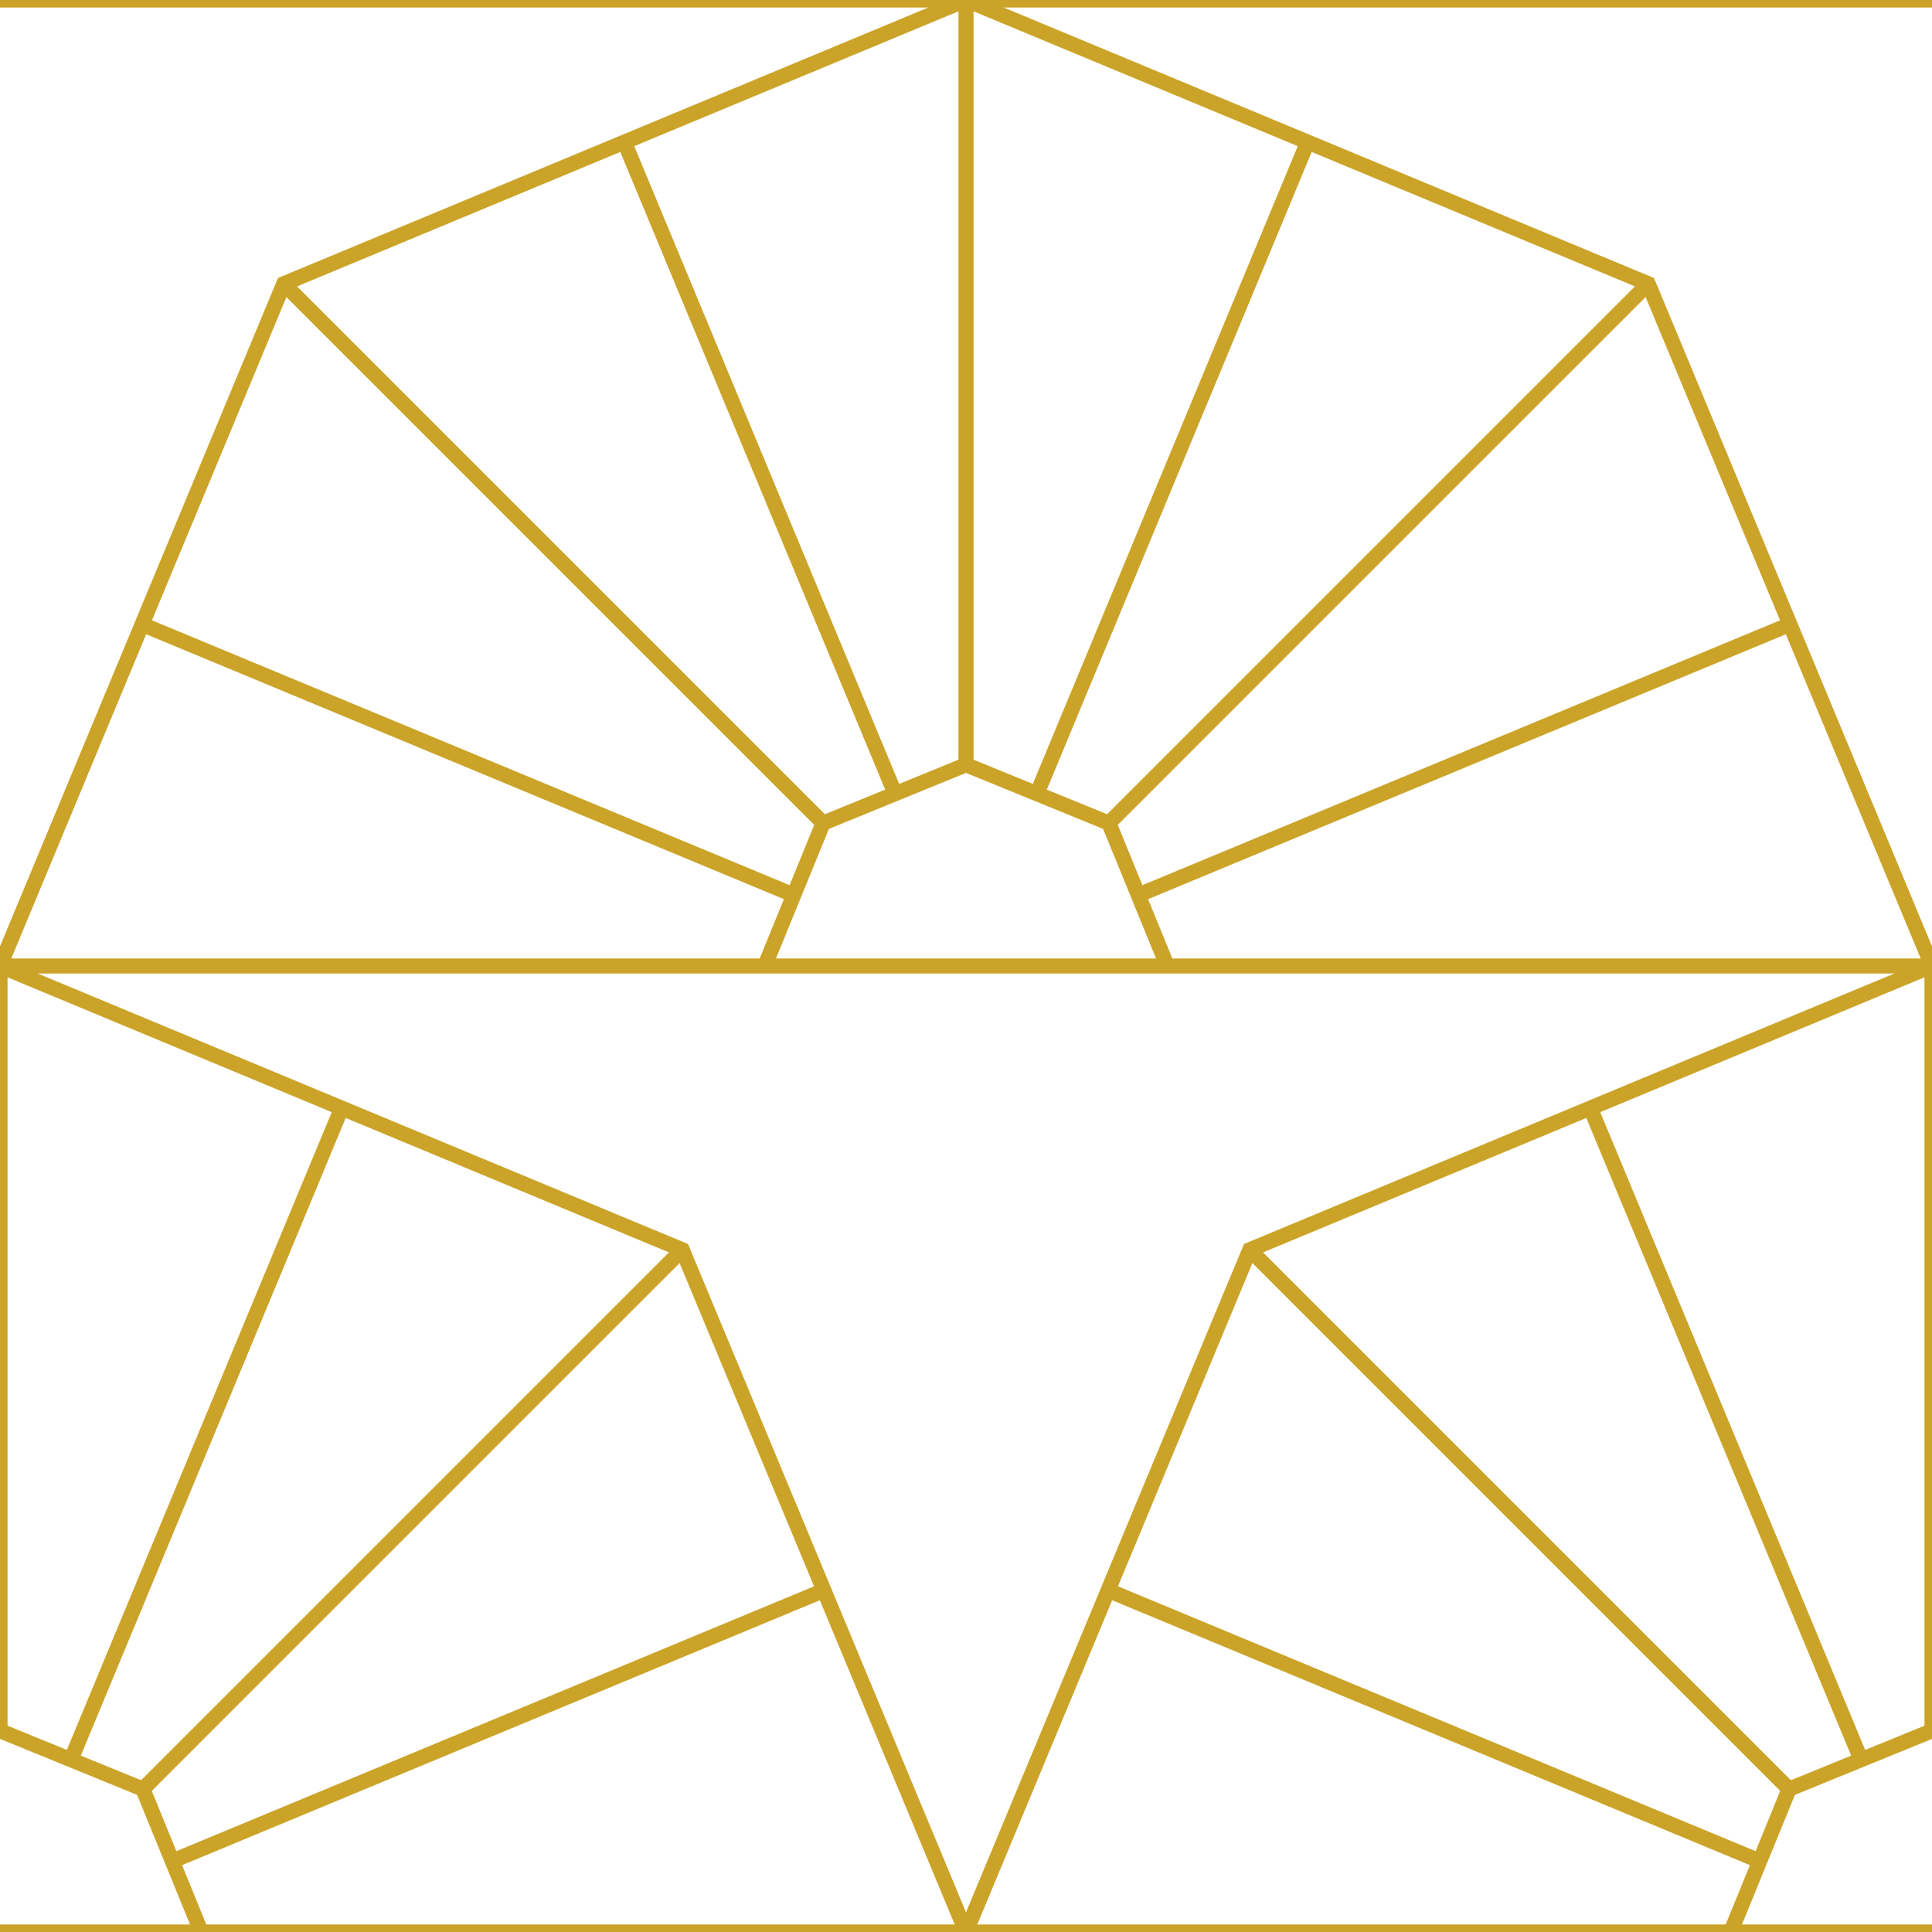
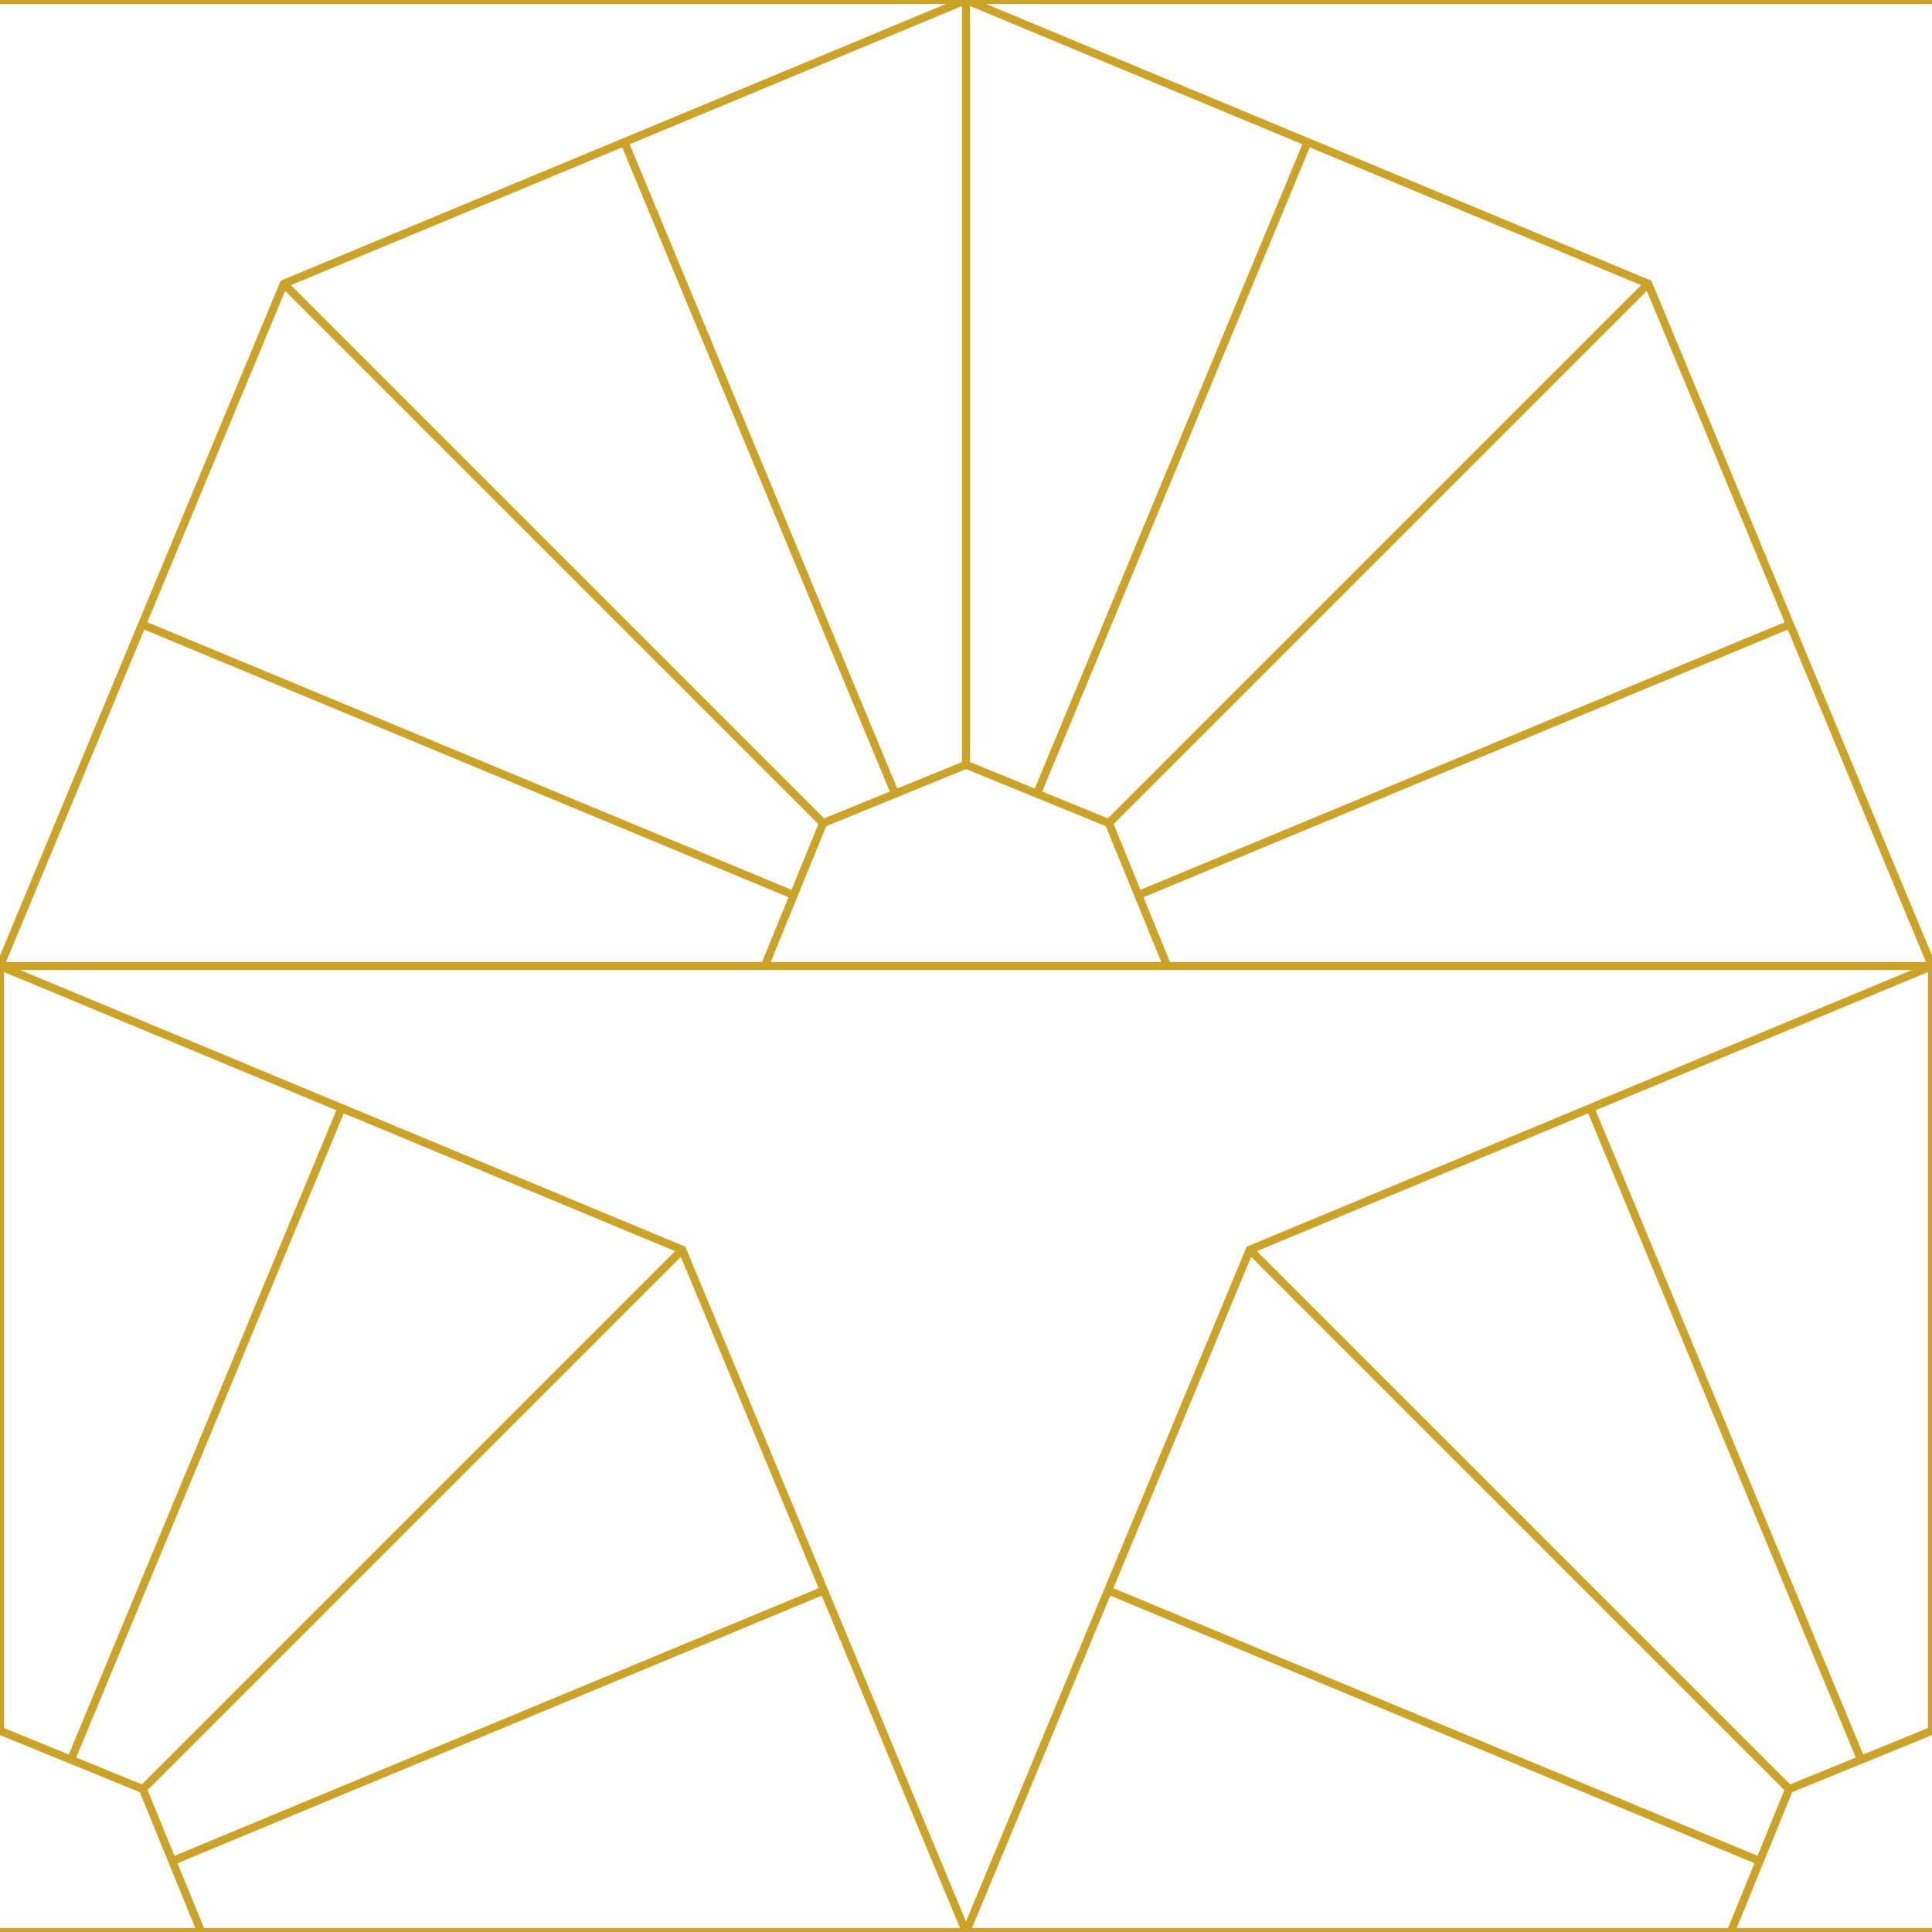
<svg xmlns="http://www.w3.org/2000/svg" width="96" height="96">
  <defs>
-     <g id="f" fill="none" stroke="#cba328" stroke-width="0.75">
+     <g id="f" fill="none" stroke="#cba328" stroke-width="0.4">
      <path d="M-48,0 L-33.9,-33.9 L0,-48 L33.9,-33.9 L48,0 Z" />
      <path d="M-10,0 L-7.1,-7.1 L0,-10 L7.1,-7.1 L10,0" />
      <path d="M8.5,-3.5 L41,-17 M7.1,-7.1 L33.9,-33.9 M3.5,-8.5 L17,-41 M0,-10 L0,-48 M-3.5,-8.5 L-17,-41 M-7.1,-7.1 L-33.9,-33.9 M-8.5,-3.5 L-41,-17" />
    </g>
  </defs>
  <use href="#f" x="48" y="48" />
  <use href="#f" x="0" y="96" />
  <use href="#f" x="96" y="96" />
  <use href="#f" x="0" y="0" />
  <use href="#f" x="96" y="0" />
</svg>
